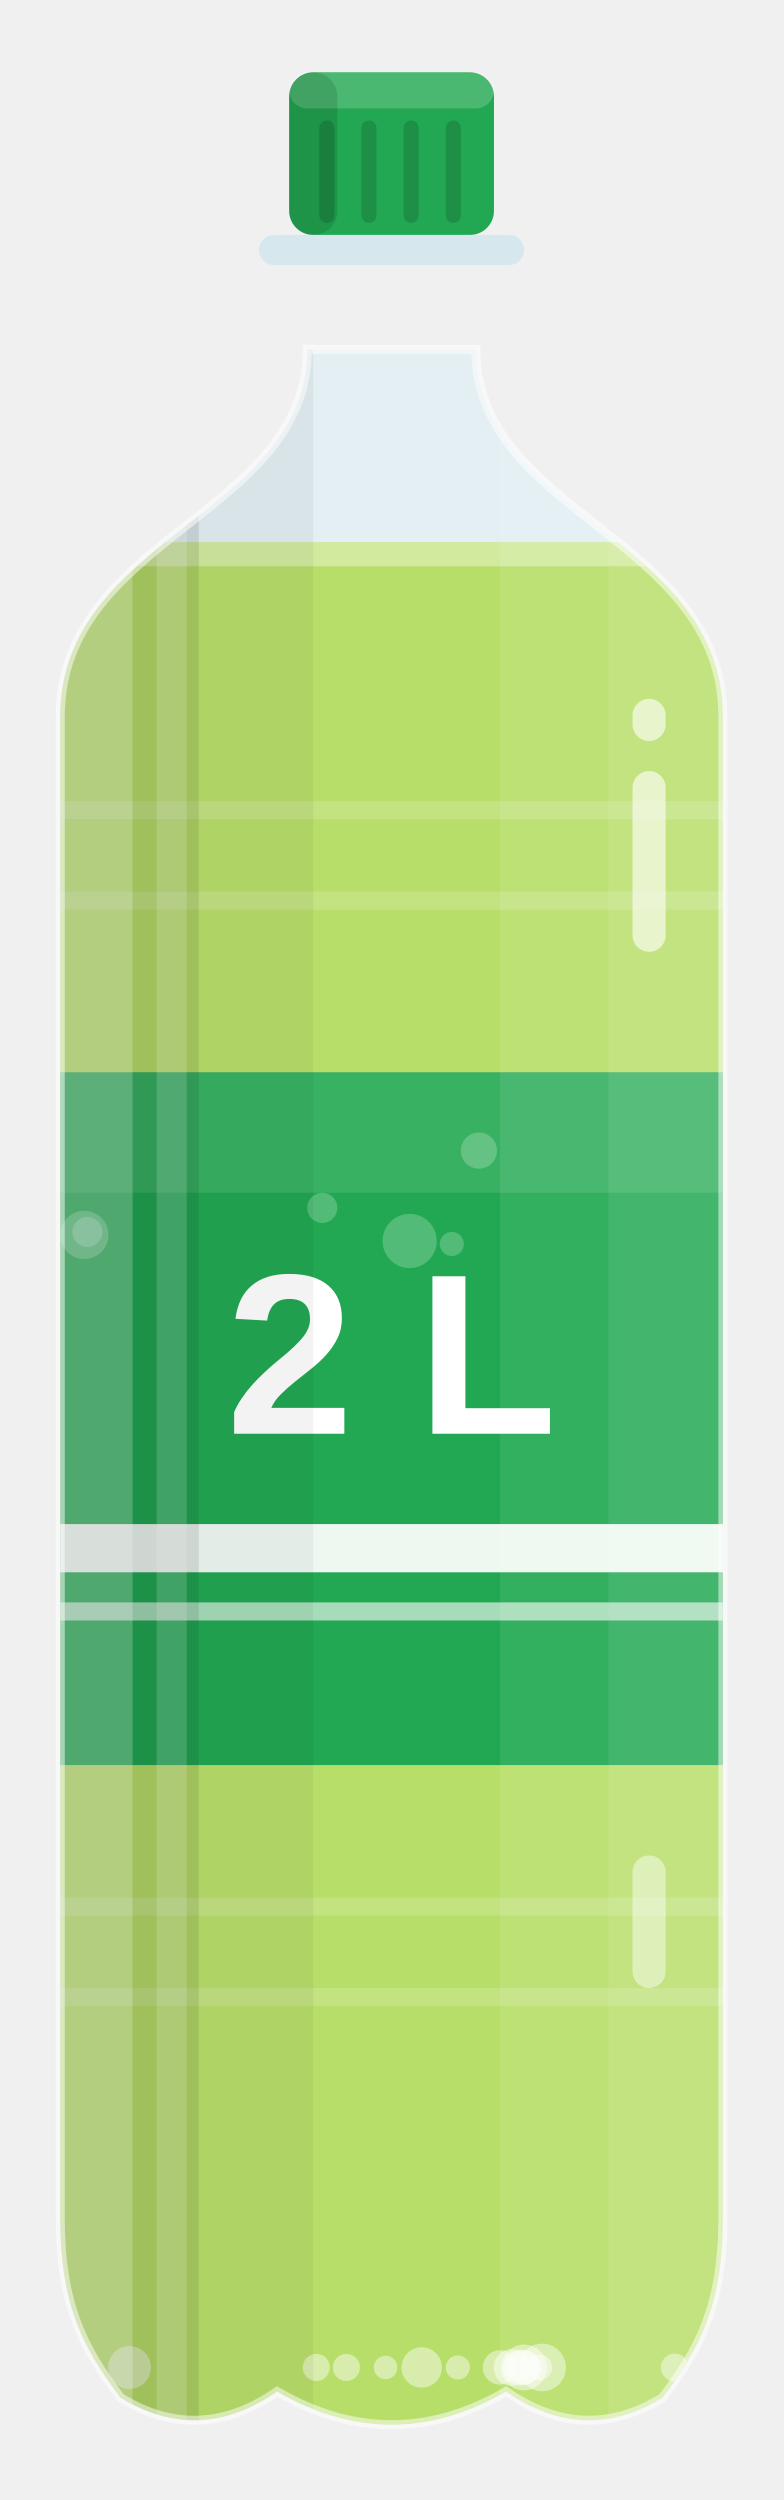
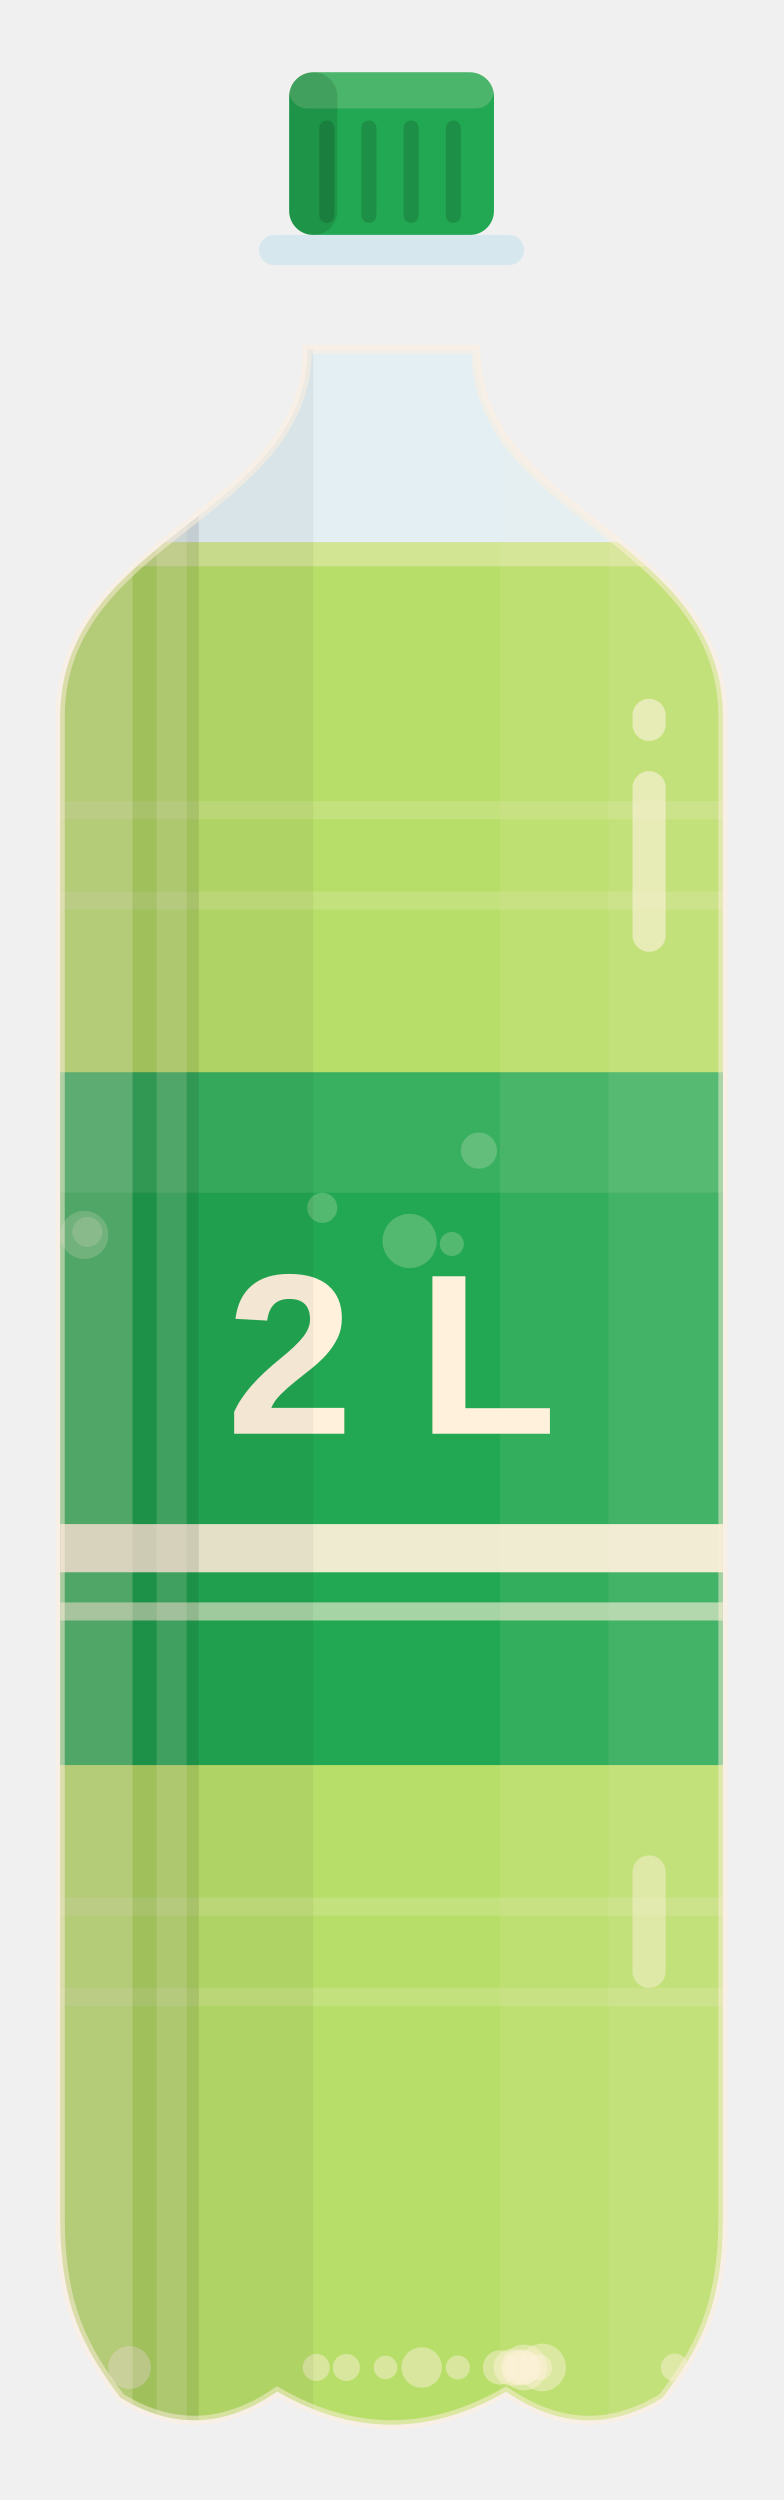
<svg xmlns="http://www.w3.org/2000/svg" width="260" height="830" viewBox="170 34 260 830" role="img" aria-label="Botella verde genérica de 2 L animada">
  <style>


@keyframes btFloat{0%,100%{transform:translateY(0) rotate(-1.5deg)}50%{transform:translateY(-16px) rotate(1.5deg)}}
@keyframes btSweep{0%,55%{transform:translateX(-140px)}100%{transform:translateX(320px)}}
@keyframes btRise{0%{transform:translateY(0);opacity:0}10%{opacity:.6}85%{opacity:.5}100%{transform:translateY(-590px);opacity:0}}
.bt-float{transform-box:fill-box;transform-origin:50% 100%;animation:btFloat 3.2s ease-in-out infinite}
.bt-sweep{animation:btSweep 3.8s ease-in-out infinite}
.bt-rise{animation-name:btRise;animation-timing-function:linear;animation-iteration-count:infinite}
</style>
  <defs>
    <clipPath id="botellaverdeClip">
      <path d="M272,150 C272,205 190,212 190,272 L190,770 C190,800 198,814 210,830 Q236,846 262,828 Q300,850 338,828 Q364,846 390,830 C402,814 410,800 410,770 L410,272 C410,212 328,205 328,150 Z" />
    </clipPath>
  </defs>
  <g class="bt-float">
    <rect x="266" y="58" width="68" height="54" rx="8" fill="#22A852" />
-     <rect x="266" y="58" width="68" height="12" rx="6" fill="#FFFFFF" opacity=".18" />
+     <rect x="266" y="58" width="68" height="12" rx="6" fill="#FFF1DC" opacity=".18" />
    <rect x="276" y="74" width="5" height="34" rx="2.5" fill="#000000" opacity=".15" />
    <rect x="290" y="74" width="5" height="34" rx="2.5" fill="#000000" opacity=".15" />
    <rect x="304" y="74" width="5" height="34" rx="2.5" fill="#000000" opacity=".15" />
    <rect x="318" y="74" width="5" height="34" rx="2.5" fill="#000000" opacity=".15" />
    <rect x="266" y="58" width="16" height="54" rx="8" fill="#000000" opacity=".12" />
    <rect x="256" y="112" width="88" height="10" rx="5" fill="#D6E7EE" />
    <g clip-path="url(#botellaverdeClip)">
      <rect x="180" y="140" width="240" height="900" fill="#D9EEF5" opacity=".55" />
      <rect x="180" y="214" width="240" height="900" fill="#B8DE6A" />
-       <rect x="180" y="214" width="240" height="8" fill="#FFFFFF" opacity=".35" />
-       <circle class="bt-rise" cx="344" cy="820" r="7.6" fill="#FFFFFF" opacity=".45" style="animation-duration: 2.6s; animation-delay: -0.0s" />
-       <circle class="bt-rise" cx="394" cy="820" r="4.6" fill="#FFFFFF" opacity=".45" style="animation-duration: 2.9s; animation-delay: -2.2s" />
-       <circle class="bt-rise" cx="310" cy="820" r="6.7" fill="#FFFFFF" opacity=".45" style="animation-duration: 3.7s; animation-delay: -2.5s" />
-       <circle class="bt-rise" cx="349" cy="820" r="4.3" fill="#FFFFFF" opacity=".45" style="animation-duration: 3.4s; animation-delay: -4.0s" />
-       <circle class="bt-rise" cx="343" cy="820" r="6.0" fill="#FFFFFF" opacity=".45" style="animation-duration: 2.8s; animation-delay: -4.2s" />
-       <circle class="bt-rise" cx="213" cy="820" r="7.1" fill="#FFFFFF" opacity=".45" style="animation-duration: 2.8s; animation-delay: -2.2s" />
-       <circle class="bt-rise" cx="336" cy="820" r="5.7" fill="#FFFFFF" opacity=".45" style="animation-duration: 2.5s; animation-delay: -0.9s" />
-       <circle class="bt-rise" cx="285" cy="820" r="4.5" fill="#FFFFFF" opacity=".45" style="animation-duration: 2.7s; animation-delay: -0.5s" />
-       <circle class="bt-rise" cx="344" cy="820" r="5.7" fill="#FFFFFF" opacity=".45" style="animation-duration: 3.4s; animation-delay: -0.1s" />
-       <circle class="bt-rise" cx="350" cy="820" r="7.9" fill="#FFFFFF" opacity=".45" style="animation-duration: 4.0s; animation-delay: -2.2s" />
-       <circle class="bt-rise" cx="340" cy="820" r="6.1" fill="#FFFFFF" opacity=".45" style="animation-duration: 2.8s; animation-delay: -2.5s" />
-       <circle class="bt-rise" cx="322" cy="820" r="4.0" fill="#FFFFFF" opacity=".45" style="animation-duration: 3.0s; animation-delay: -1.4s" />
-       <circle class="bt-rise" cx="275" cy="820" r="4.5" fill="#FFFFFF" opacity=".45" style="animation-duration: 4.4s; animation-delay: -4.0s" />
-       <circle class="bt-rise" cx="298" cy="820" r="3.9" fill="#FFFFFF" opacity=".45" style="animation-duration: 4.3s; animation-delay: -3.8s" />
-       <rect x="180" y="300" width="240" height="6" fill="#FFFFFF" opacity=".16" />
-       <rect x="180" y="330" width="240" height="6" fill="#FFFFFF" opacity=".16" />
-       <rect x="180" y="664" width="240" height="6" fill="#FFFFFF" opacity=".16" />
-       <rect x="180" y="694" width="240" height="6" fill="#FFFFFF" opacity=".16" />
+       <rect x="180" y="214" width="240" height="8" fill="#FFF1DC" opacity=".35" />
+       <circle class="bt-rise" cx="344" cy="820" r="7.6" fill="#FFF1DC" opacity=".45" style="animation-duration: 2.6s; animation-delay: -0.0s" />
+       <circle class="bt-rise" cx="394" cy="820" r="4.6" fill="#FFF1DC" opacity=".45" style="animation-duration: 2.9s; animation-delay: -2.2s" />
+       <circle class="bt-rise" cx="310" cy="820" r="6.7" fill="#FFF1DC" opacity=".45" style="animation-duration: 3.7s; animation-delay: -2.5s" />
+       <circle class="bt-rise" cx="349" cy="820" r="4.3" fill="#FFF1DC" opacity=".45" style="animation-duration: 3.4s; animation-delay: -4.0s" />
+       <circle class="bt-rise" cx="343" cy="820" r="6.0" fill="#FFF1DC" opacity=".45" style="animation-duration: 2.8s; animation-delay: -4.2s" />
+       <circle class="bt-rise" cx="213" cy="820" r="7.1" fill="#FFF1DC" opacity=".45" style="animation-duration: 2.8s; animation-delay: -2.2s" />
+       <circle class="bt-rise" cx="336" cy="820" r="5.7" fill="#FFF1DC" opacity=".45" style="animation-duration: 2.5s; animation-delay: -0.9s" />
+       <circle class="bt-rise" cx="285" cy="820" r="4.5" fill="#FFF1DC" opacity=".45" style="animation-duration: 2.7s; animation-delay: -0.5s" />
+       <circle class="bt-rise" cx="344" cy="820" r="5.7" fill="#FFF1DC" opacity=".45" style="animation-duration: 3.4s; animation-delay: -0.1s" />
+       <circle class="bt-rise" cx="350" cy="820" r="7.9" fill="#FFF1DC" opacity=".45" style="animation-duration: 4.0s; animation-delay: -2.2s" />
+       <circle class="bt-rise" cx="340" cy="820" r="6.1" fill="#FFF1DC" opacity=".45" style="animation-duration: 2.8s; animation-delay: -2.5s" />
+       <circle class="bt-rise" cx="322" cy="820" r="4.0" fill="#FFF1DC" opacity=".45" style="animation-duration: 3.0s; animation-delay: -1.4s" />
+       <circle class="bt-rise" cx="275" cy="820" r="4.5" fill="#FFF1DC" opacity=".45" style="animation-duration: 4.4s; animation-delay: -4.0s" />
+       <circle class="bt-rise" cx="298" cy="820" r="3.9" fill="#FFF1DC" opacity=".45" style="animation-duration: 4.3s; animation-delay: -3.8s" />
+       <rect x="180" y="300" width="240" height="6" fill="#FFF1DC" opacity=".16" />
+       <rect x="180" y="330" width="240" height="6" fill="#FFF1DC" opacity=".16" />
+       <rect x="180" y="664" width="240" height="6" fill="#FFF1DC" opacity=".16" />
+       <rect x="180" y="694" width="240" height="6" fill="#FFF1DC" opacity=".16" />
      <rect x="180" y="390" width="240" height="230" fill="#22A852" />
-       <rect x="180" y="390" width="240" height="40" fill="#FFFFFF" opacity=".1" />
-       <circle cx="199" cy="443" r="5" fill="#FFFFFF" opacity=".22" />
-       <circle cx="198" cy="444" r="8" fill="#FFFFFF" opacity=".22" />
-       <circle cx="320" cy="447" r="4" fill="#FFFFFF" opacity=".22" />
-       <circle cx="329" cy="416" r="6" fill="#FFFFFF" opacity=".22" />
-       <circle cx="306" cy="446" r="9" fill="#FFFFFF" opacity=".22" />
-       <circle cx="277" cy="435" r="5" fill="#FFFFFF" opacity=".22" />
-       <text x="300" y="510" text-anchor="middle" font-family="Lilita One, Arial Black, Arial, sans-serif" font-weight="900" font-size="76" fill="#FFFFFF">2 L</text>
-       <rect x="180" y="540" width="240" height="16" fill="#FFFFFF" opacity=".92" />
-       <rect x="180" y="566" width="240" height="6" fill="#FFFFFF" opacity=".6" />
+       <rect x="180" y="390" width="240" height="40" fill="#FFF1DC" opacity=".1" />
+       <circle cx="199" cy="443" r="5" fill="#FFF1DC" opacity=".22" />
+       <circle cx="198" cy="444" r="8" fill="#FFF1DC" opacity=".22" />
+       <circle cx="320" cy="447" r="4" fill="#FFF1DC" opacity=".22" />
+       <circle cx="329" cy="416" r="6" fill="#FFF1DC" opacity=".22" />
+       <circle cx="306" cy="446" r="9" fill="#FFF1DC" opacity=".22" />
+       <circle cx="277" cy="435" r="5" fill="#FFF1DC" opacity=".22" />
+       <text x="300" y="510" text-anchor="middle" font-family="Lilita One, Arial Black, Arial, sans-serif" font-weight="900" font-size="76" fill="#FFF1DC">2 L</text>
+       <rect x="180" y="540" width="240" height="16" fill="#FFF1DC" opacity=".92" />
+       <rect x="180" y="566" width="240" height="6" fill="#FFF1DC" opacity=".6" />
      <rect x="180" y="140" width="56" height="900" fill="#000000" opacity=".14" />
      <rect x="236" y="140" width="38" height="900" fill="#000000" opacity=".05" />
-       <rect x="336" y="140" width="36" height="900" fill="#FFFFFF" opacity=".08" />
-       <rect x="372" y="140" width="48" height="900" fill="#FFFFFF" opacity=".15" />
+       <rect x="336" y="140" width="36" height="900" fill="#FFF1DC" opacity=".08" />
+       <rect x="372" y="140" width="48" height="900" fill="#FFF1DC" opacity=".15" />
      <g class="bt-sweep">
-         <rect x="180" y="140" width="34" height="900" fill="#FFFFFF" opacity=".22" />
-         <rect x="222" y="140" width="10" height="900" fill="#FFFFFF" opacity=".16" />
+         <rect x="180" y="140" width="34" height="900" fill="#FFF1DC" opacity=".22" />
+         <rect x="222" y="140" width="10" height="900" fill="#FFF1DC" opacity=".16" />
      </g>
    </g>
-     <path d="M272,150 C272,205 190,212 190,272 L190,770 C190,800 198,814 210,830 Q236,846 262,828 Q300,850 338,828 Q364,846 390,830 C402,814 410,800 410,770 L410,272 C410,212 328,205 328,150 Z" fill="none" stroke="#FFFFFF" stroke-opacity=".5" stroke-width="3" />
-     <rect x="380" y="290" width="11" height="60" rx="5.5" fill="#FFFFFF" opacity=".6" />
-     <rect x="380" y="266" width="11" height="14" rx="5.5" fill="#FFFFFF" opacity=".6" />
-     <rect x="380" y="650" width="11" height="44" rx="5.5" fill="#FFFFFF" opacity=".45" />
+     <path d="M272,150 C272,205 190,212 190,272 L190,770 C190,800 198,814 210,830 Q236,846 262,828 Q300,850 338,828 Q364,846 390,830 C402,814 410,800 410,770 L410,272 C410,212 328,205 328,150 Z" fill="none" stroke="#FFF1DC" stroke-opacity=".5" stroke-width="3" />
+     <rect x="380" y="290" width="11" height="60" rx="5.5" fill="#FFF1DC" opacity=".6" />
+     <rect x="380" y="266" width="11" height="14" rx="5.5" fill="#FFF1DC" opacity=".6" />
+     <rect x="380" y="650" width="11" height="44" rx="5.5" fill="#FFF1DC" opacity=".45" />
  </g>
</svg>
